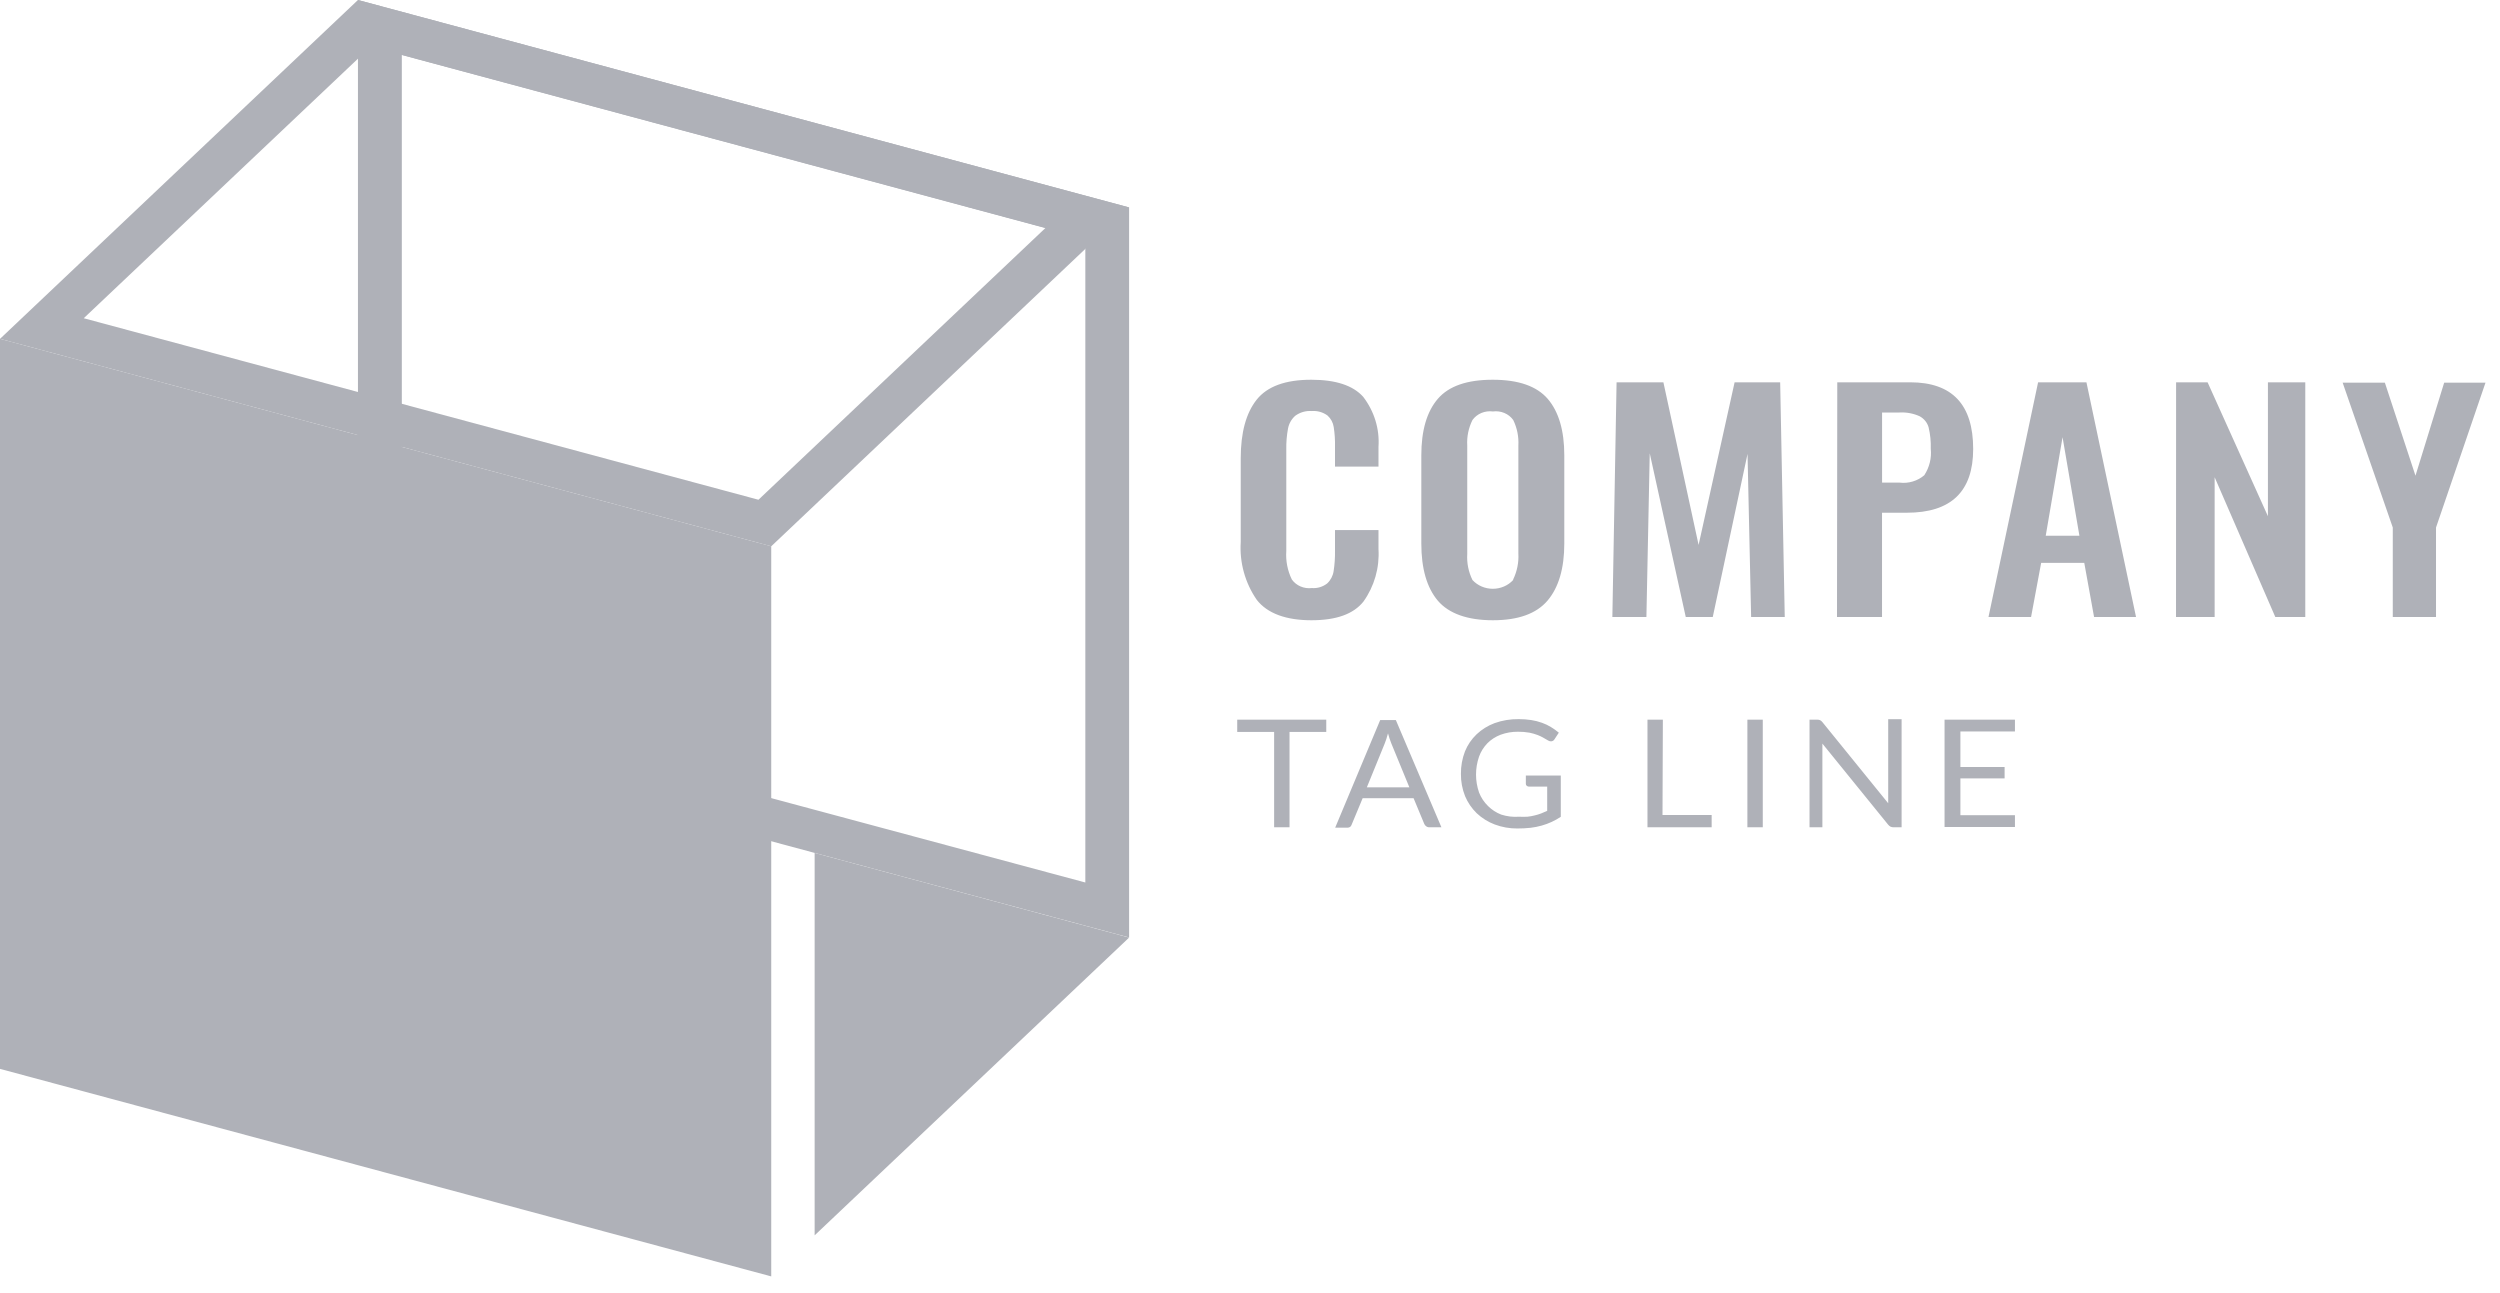
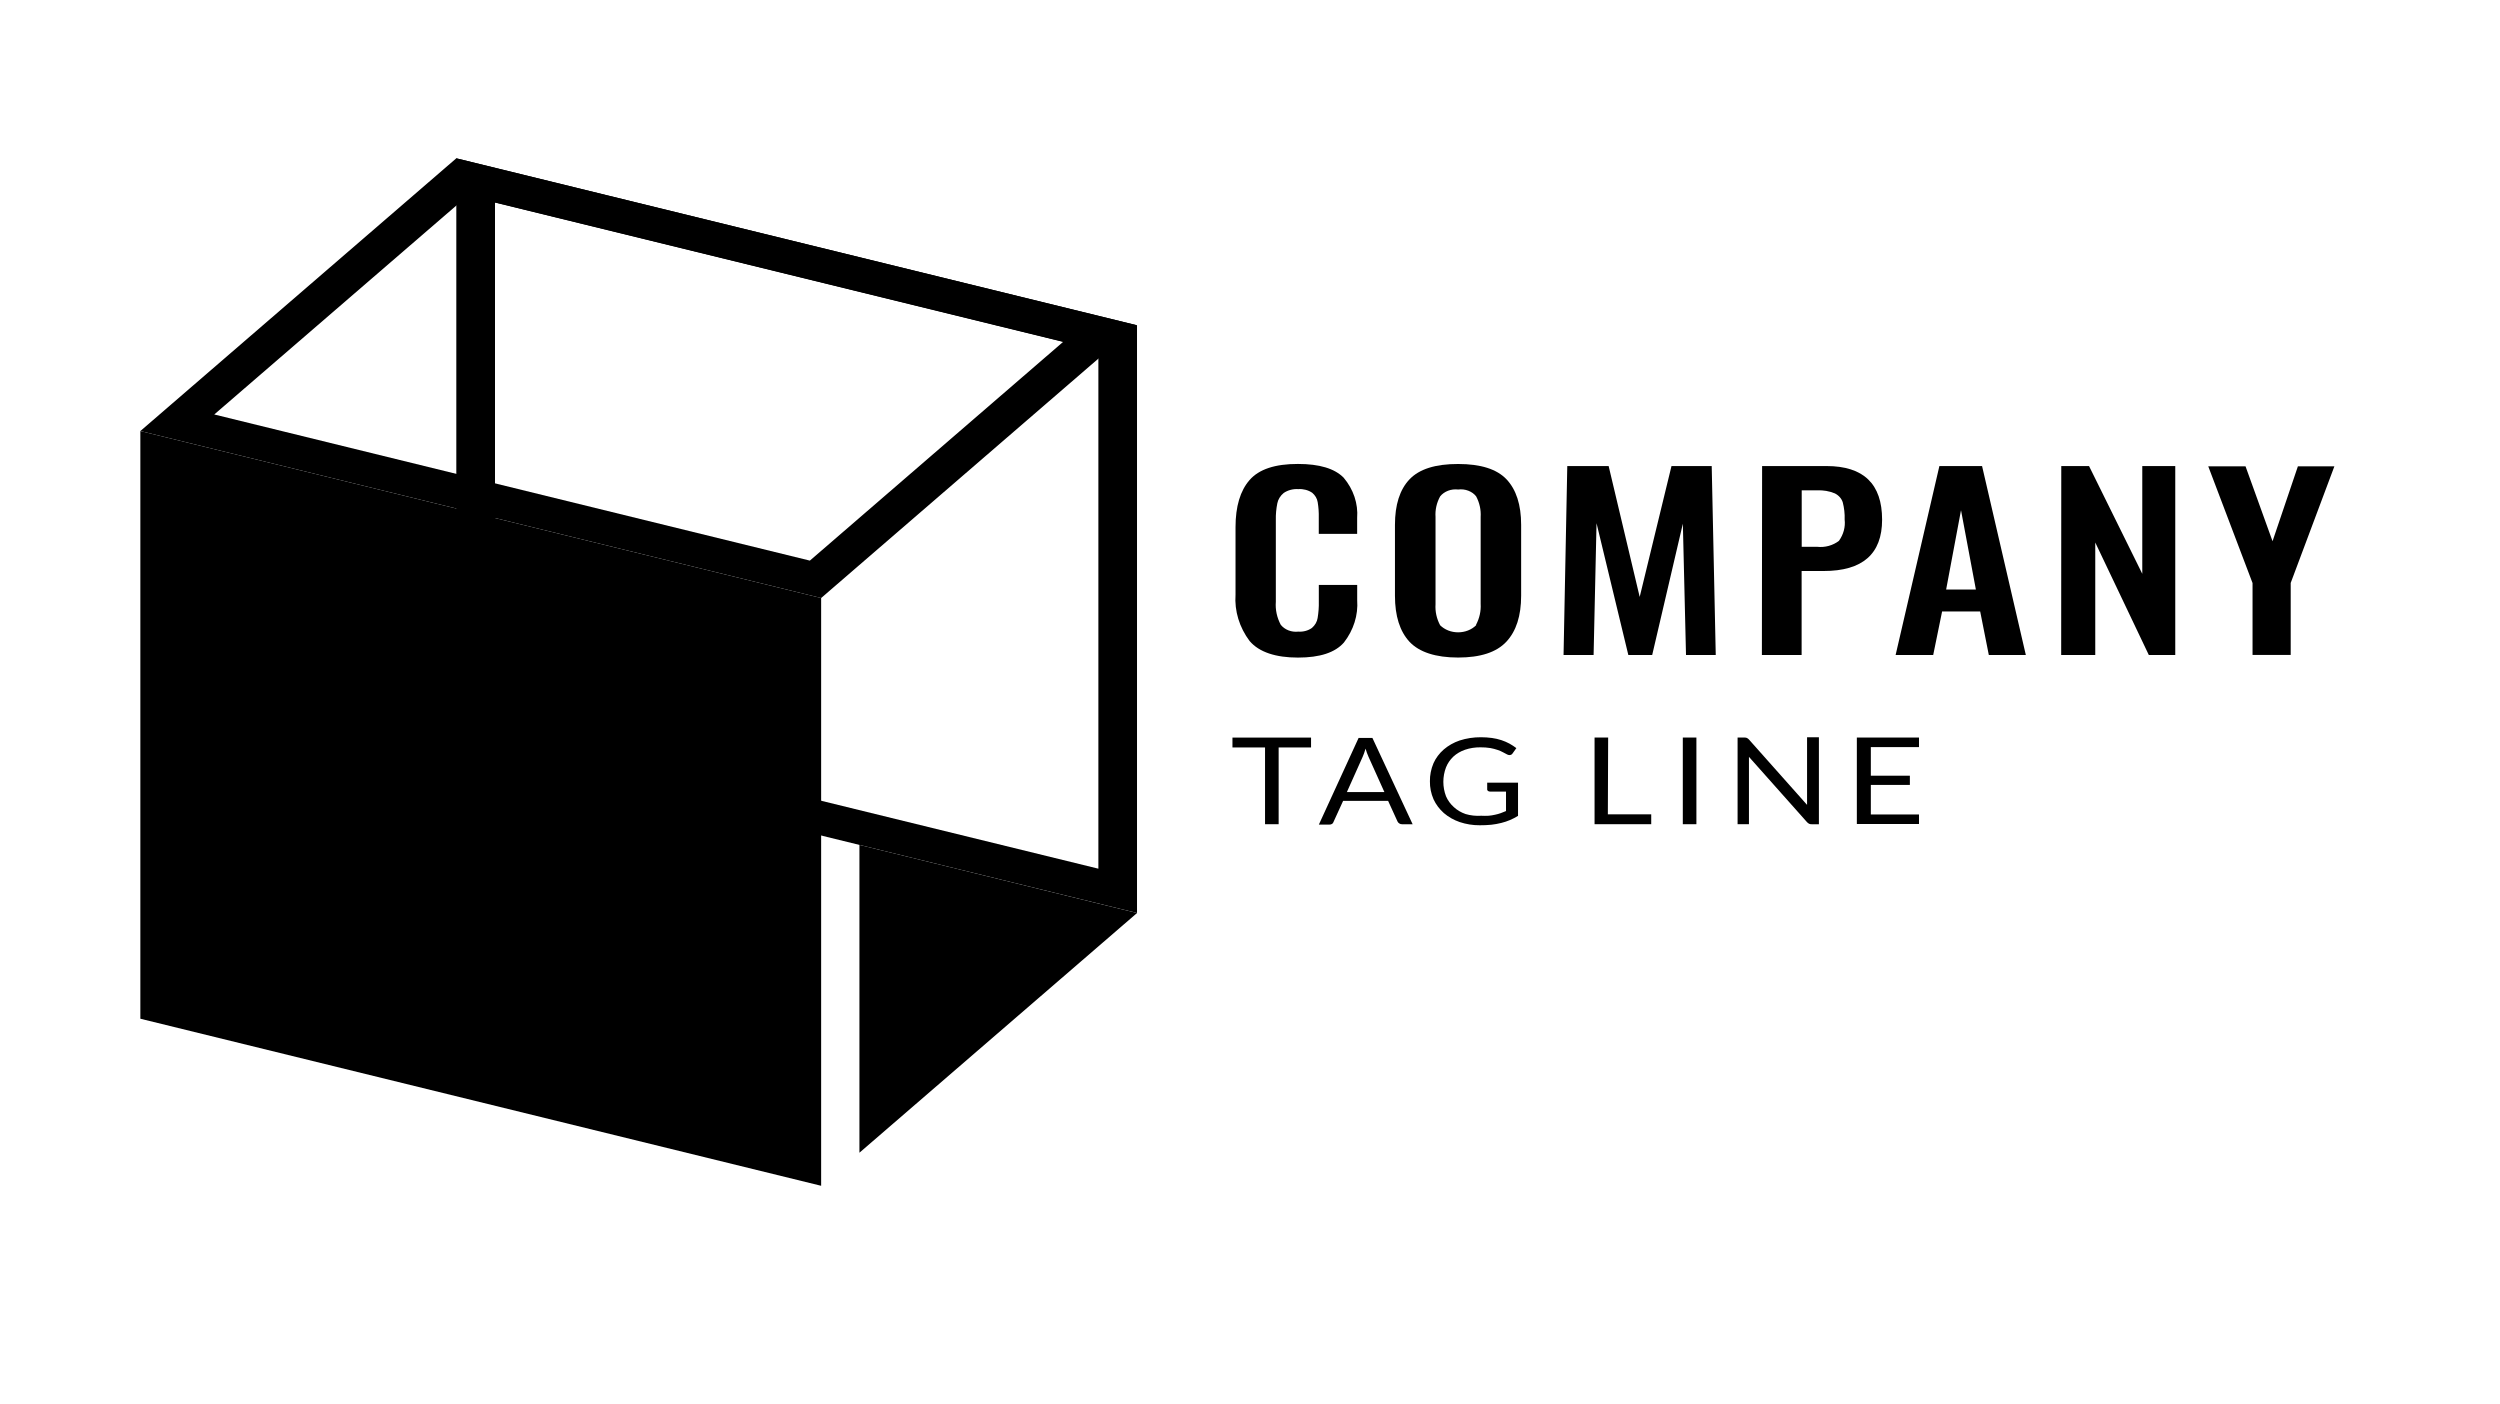
- <svg xmlns="http://www.w3.org/2000/svg" width="89" height="46" fill="none">
-   <path d="M44.74 21.353a3.258 3.258 0 01-.57-2.057v-2.982c0-.915.19-1.61.567-2.085.378-.475 1.028-.712 1.949-.71.865 0 1.48.202 1.843.607.396.516.589 1.147.545 1.784v.7h-1.548v-.71a3.961 3.961 0 00-.045-.694.689.689 0 00-.221-.413.836.836 0 00-.561-.16.886.886 0 00-.59.17.81.81 0 00-.256.455c-.045.243-.065.49-.061.737v3.62a2 2 0 00.198 1.016.735.735 0 00.31.247.78.78 0 00.399.057.788.788 0 00.548-.164.747.747 0 00.23-.44c.037-.24.053-.483.049-.725v-.735h1.548v.67a2.914 2.914 0 01-.536 1.876c-.355.443-.961.664-1.852.664-.891 0-1.564-.236-1.946-.728zM51.186 21.384c-.391-.465-.587-1.141-.587-2.036V16.21c0-.886.196-1.556.587-2.011.39-.455 1.044-.682 1.961-.68.91 0 1.56.227 1.952.68.39.455.59 1.125.59 2.011v3.138c0 .886-.2 1.565-.596 2.033-.398.467-1.045.7-1.946.7-.9 0-1.567-.236-1.961-.697zm2.682-.753c.14-.29.204-.61.186-.928v-3.841a1.843 1.843 0 00-.183-.91.738.738 0 00-.316-.25.785.785 0 00-.408-.054.794.794 0 00-.41.054.749.749 0 00-.317.25c-.141.283-.205.596-.186.91v3.859c-.02.32.044.638.186.928a.96.96 0 00.326.23 1.009 1.009 0 00.796 0 .96.96 0 00.326-.23v-.018zM57.55 13.61h1.667l1.253 5.79 1.282-5.79h1.622l.163 8.356H62.34l-.128-5.807-1.238 5.807h-.961l-1.282-5.828-.119 5.828H57.4l.15-8.355zM65.406 13.61h2.596c1.495 0 2.243.791 2.243 2.373 0 1.515-.787 2.271-2.362 2.27H67v3.713h-1.603l.01-8.355zm2.218 3.571c.158.02.319.006.47-.04.153-.045.293-.122.411-.223.184-.283.265-.614.23-.944a2.854 2.854 0 00-.076-.758.63.63 0 00-.118-.23.67.67 0 00-.203-.168 1.528 1.528 0 00-.714-.133h-.622v2.496h.622zM72.556 13.61h1.721l1.766 8.356h-1.494l-.349-1.927h-1.535l-.359 1.927H70.79l1.766-8.355zm1.471 5.462l-.6-3.508-.599 3.508h1.2zM77.47 13.61h1.12l2.148 4.767V13.61h1.33v8.355h-1.067l-2.16-4.976v4.976h-1.375l.003-8.355zM85.183 18.78l-1.785-5.158h1.503l1.09 3.313 1.022-3.313h1.471l-1.762 5.158v3.186h-1.539V18.78zM47.215 25.619v.437h-1.308v3.395h-.548v-3.395h-1.314v-.437h3.17zM51.314 29.451h-.423a.176.176 0 01-.119-.036.196.196 0 01-.07-.088l-.378-.91H48.51l-.379.91a.257.257 0 01-.057.103.183.183 0 01-.119.036h-.423l1.603-3.832h.557l1.622 3.817zm-2.654-1.423h1.513l-.641-1.56a2.964 2.964 0 01-.119-.36l-.06.203-.058.16-.635 1.557zM54.077 29.075c.1.005.2.005.3 0 .087-.009.173-.024.257-.046a1.82 1.82 0 00.23-.07c.071-.027.142-.06.216-.093v-.862h-.641a.12.12 0 01-.087-.03.084.084 0 01-.032-.07v-.295h1.244v1.469a2.355 2.355 0 01-.677.312 2.653 2.653 0 01-.4.08 4.455 4.455 0 01-.468.024 2.252 2.252 0 01-.808-.143 1.935 1.935 0 01-.64-.4 1.849 1.849 0 01-.414-.607 2.074 2.074 0 01-.148-.795 2.155 2.155 0 01.145-.802c.092-.227.232-.433.413-.606.183-.173.401-.308.641-.398.274-.098.566-.146.859-.142.15 0 .298.01.445.033.13.02.258.052.382.097.112.04.22.09.32.152.099.06.192.127.28.2l-.155.237a.14.14 0 01-.052.052.15.15 0 01-.073.02.196.196 0 01-.1-.03 1.906 1.906 0 01-.156-.09 1.369 1.369 0 00-.215-.104 1.869 1.869 0 00-.295-.085 2.256 2.256 0 00-.407-.033 1.743 1.743 0 00-.618.106c-.179.068-.34.171-.471.303-.133.138-.235.3-.298.477a1.953 1.953 0 000 1.277c.07.18.179.345.32.482.132.132.291.235.468.304.204.066.42.092.635.076zM59.185 29.014h1.75v.437H58.65v-3.832h.548l-.013 3.395zM62.755 29.45h-.548V25.62h.548v3.832zM64.794 25.637a.27.27 0 01.083.07l2.343 2.889a.972.972 0 010-.137v-2.855h.477v3.847h-.275a.24.24 0 01-.119-.021.314.314 0 01-.086-.073l-2.34-2.885v2.979h-.458V25.62h.285c.031 0 .062.006.09.018zM71.732 25.619v.422H69.79v1.265h1.574v.406H69.79v1.308h1.942v.422h-2.506v-3.823h2.506zM14.303 1.954l24.335 6.541v22.922L14.305 24.88V1.954zM12.743 0v25.992l27.453 7.382V7.384L12.743 0z" fill="#AFB1B8" />
-   <path d="M27.456 45.44L0 38.052v-25.99l27.456 7.385V45.44z" fill="#AFB1B8" />
-   <path d="M13.198 1.66l24.017 6.459-10.214 9.672-24.02-6.462 10.217-9.67zM12.743 0L0 12.063l27.456 7.385 12.74-12.063L12.743 0zM29.001 43.978l11.195-10.6-11.195-3.013v13.613z" fill="#AFB1B8" />
+ <svg xmlns="http://www.w3.org/2000/svg" version="1.1" width="57" height="32" viewBox="0 0 57 32">
+   <path d="M28.493 14.618c-0.236-0.315-0.349-0.686-0.323-1.061v-1.538c0-0.471 0.107-0.83 0.321-1.075s0.581-0.367 1.102-0.366c0.489 0 0.836 0.104 1.042 0.313 0.224 0.266 0.333 0.592 0.308 0.92v0.361h-0.875v-0.366c0.003-0.12-0.005-0.24-0.025-0.358-0.013-0.081-0.057-0.156-0.125-0.213-0.090-0.061-0.203-0.091-0.317-0.083-0.12-0.008-0.239 0.024-0.333 0.088-0.076 0.063-0.127 0.145-0.145 0.235-0.025 0.126-0.037 0.253-0.034 0.38v1.866c-0.014 0.18 0.025 0.36 0.112 0.524 0.044 0.055 0.104 0.099 0.175 0.127s0.149 0.038 0.226 0.029c0.112 0.008 0.223-0.022 0.31-0.084 0.071-0.061 0.117-0.141 0.13-0.227 0.020-0.124 0.030-0.249 0.027-0.374v-0.379h0.875v0.346c0.025 0.342-0.082 0.682-0.303 0.967-0.201 0.228-0.544 0.343-1.047 0.343s-0.884-0.122-1.1-0.375z" />
+   <path d="M32.137 14.633c-0.221-0.239-0.332-0.588-0.332-1.050v-1.617c0-0.457 0.11-0.803 0.332-1.037s0.591-0.351 1.109-0.35c0.515 0 0.882 0.117 1.103 0.35 0.221 0.235 0.333 0.58 0.333 1.037v1.617c0 0.457-0.112 0.807-0.337 1.048s-0.591 0.361-1.1 0.361-0.886-0.122-1.109-0.36zM33.654 14.245c0.079-0.15 0.115-0.314 0.105-0.479v-1.98c0.010-0.161-0.025-0.322-0.103-0.469-0.044-0.057-0.106-0.101-0.179-0.129s-0.152-0.037-0.231-0.027c-0.079-0.009-0.159 0-0.231 0.028s-0.135 0.072-0.18 0.129c-0.080 0.146-0.116 0.308-0.105 0.469v1.99c-0.011 0.165 0.025 0.329 0.105 0.479 0.051 0.050 0.114 0.091 0.185 0.119s0.147 0.042 0.225 0.042c0.078 0 0.154-0.014 0.225-0.042s0.134-0.068 0.185-0.119v-0.009z" />
+   <path d="M35.735 10.626h0.942l0.708 2.984 0.725-2.984h0.917l0.092 4.308h-0.678l-0.072-2.994-0.699 2.994h-0.544l-0.725-3.005-0.067 3.005h-0.685l0.085-4.308z" />
+   <path d="M40.176 10.626h1.468c0.846 0 1.268 0.408 1.268 1.223 0 0.781-0.445 1.171-1.335 1.17h-0.5v1.915h-0.906l0.005-4.308zM41.43 12.467c0.090 0.010 0.18 0.003 0.266-0.021s0.165-0.063 0.232-0.115c0.104-0.146 0.15-0.316 0.13-0.486 0.005-0.131-0.010-0.263-0.043-0.391-0.013-0.043-0.036-0.083-0.067-0.118s-0.070-0.065-0.114-0.087c-0.126-0.052-0.265-0.076-0.404-0.069h-0.351v1.287h0.351z" />
+   <path d="M44.218 10.626h0.973l0.998 4.308h-0.844l-0.197-0.993h-0.868l-0.203 0.993h-0.857l0.998-4.308zM45.050 13.441l-0.339-1.808-0.339 1.808h0.678z" />
+   <path d="M46.996 10.626h0.634l1.214 2.457v-2.457h0.752v4.308h-0.603l-1.221-2.565v2.565h-0.777l0.002-4.308z" />
+   <path d="M51.357 13.291l-1.009-2.659h0.85l0.616 1.708 0.578-1.708h0.832l-0.996 2.659v1.642h-0.87v-1.642z" />
+   <path d="M29.892 16.817v0.225h-0.739v1.75h-0.31v-1.75h-0.743v-0.225h1.792z" />
+   <path d="M32.209 18.793h-0.239c-0.024 0.001-0.048-0.005-0.067-0.019-0.018-0.011-0.032-0.027-0.040-0.045l-0.214-0.469h-1.026l-0.214 0.469c-0.006 0.020-0.017 0.038-0.033 0.053-0.019 0.013-0.043 0.020-0.067 0.019h-0.239l0.906-1.976h0.315l0.917 1.968zM30.709 18.059h0.855l-0.362-0.804c-0.027-0.061-0.049-0.123-0.067-0.186-0.013 0.038-0.024 0.073-0.034 0.105l-0.033 0.083-0.359 0.802z" />
+   <path d="M33.771 18.599c0.057 0.003 0.114 0.003 0.17 0 0.049-0.004 0.097-0.012 0.145-0.023 0.044-0.009 0.088-0.021 0.13-0.036 0.040-0.014 0.080-0.031 0.121-0.048v-0.444h-0.362c-0.009 0-0.018-0.001-0.026-0.003s-0.016-0.007-0.023-0.012c-0.006-0.004-0.011-0.010-0.014-0.016s-0.005-0.013-0.004-0.020v-0.152h0.703v0.757c-0.057 0.035-0.118 0.067-0.181 0.094-0.065 0.028-0.132 0.050-0.201 0.067-0.074 0.019-0.15 0.032-0.226 0.041-0.088 0.008-0.176 0.013-0.265 0.012-0.156 0.001-0.311-0.024-0.457-0.073-0.136-0.047-0.259-0.117-0.362-0.206-0.101-0.090-0.18-0.196-0.234-0.313-0.057-0.131-0.085-0.27-0.083-0.41-0.002-0.141 0.026-0.281 0.082-0.413 0.052-0.117 0.132-0.224 0.234-0.313 0.103-0.089 0.227-0.159 0.362-0.205 0.155-0.050 0.32-0.075 0.486-0.074 0.084-0 0.169 0.006 0.252 0.017 0.074 0.010 0.146 0.027 0.216 0.050 0.063 0.021 0.124 0.047 0.181 0.078 0.056 0.031 0.108 0.065 0.158 0.103l-0.087 0.122c-0.007 0.011-0.017 0.021-0.029 0.027s-0.027 0.010-0.041 0.010c-0.020-0.001-0.040-0.006-0.056-0.016-0.027-0.013-0.056-0.028-0.089-0.047-0.039-0.021-0.079-0.039-0.121-0.053-0.054-0.019-0.11-0.033-0.167-0.044-0.076-0.012-0.153-0.018-0.23-0.017-0.12-0.001-0.238 0.017-0.35 0.055-0.101 0.035-0.192 0.088-0.266 0.156-0.075 0.071-0.132 0.155-0.168 0.246-0.081 0.214-0.081 0.445 0 0.659 0.040 0.093 0.101 0.178 0.181 0.249 0.074 0.068 0.164 0.121 0.265 0.156 0.115 0.034 0.237 0.047 0.359 0.039z" />
+   <path d="M36.659 18.567h0.989v0.225h-1.292v-1.976h0.31l-0.007 1.75z" />
+   <path d="M38.678 18.792h-0.31v-1.976h0.31v1.976z" />
+   <path d="M39.83 16.826c0.018 0.009 0.034 0.021 0.047 0.036l1.324 1.489c-0.002-0.023-0.002-0.047 0-0.070 0-0.022 0-0.044 0-0.064v-1.408h0.27v1.984h-0.156c-0.023 0.002-0.046-0.002-0.067-0.011-0.019-0.010-0.035-0.023-0.049-0.038l-1.323-1.488c0 0.023 0 0.045 0 0.067s0 0.042 0 0.061v1.408h-0.259v-1.976h0.161c0.017 0 0.035 0.003 0.051 0.009z" />
+   <path d="M43.753 16.817v0.217h-1.098v0.652h0.89v0.21h-0.89v0.674h1.098v0.217h-1.417v-1.971h1.417z" />
+   <path d="M11.286 4.616l13.757 3.372v11.818l-13.757-3.371v-11.819zM10.404 3.609v13.401l15.52 3.806v-13.399l-15.52-3.807z" />
+   <path d="M18.722 27.036l-15.522-3.809v-13.399l15.522 3.807v13.401z" />
+   <path d="M10.661 4.465l13.578 3.33-5.774 4.987-13.58-3.332 5.776-4.985zM10.404 3.609l-7.204 6.219 15.522 3.807 7.202-6.219-15.52-3.807z" />
+   <path d="M19.595 26.282l6.329-5.465-6.329-1.553v7.018z" />
</svg>
